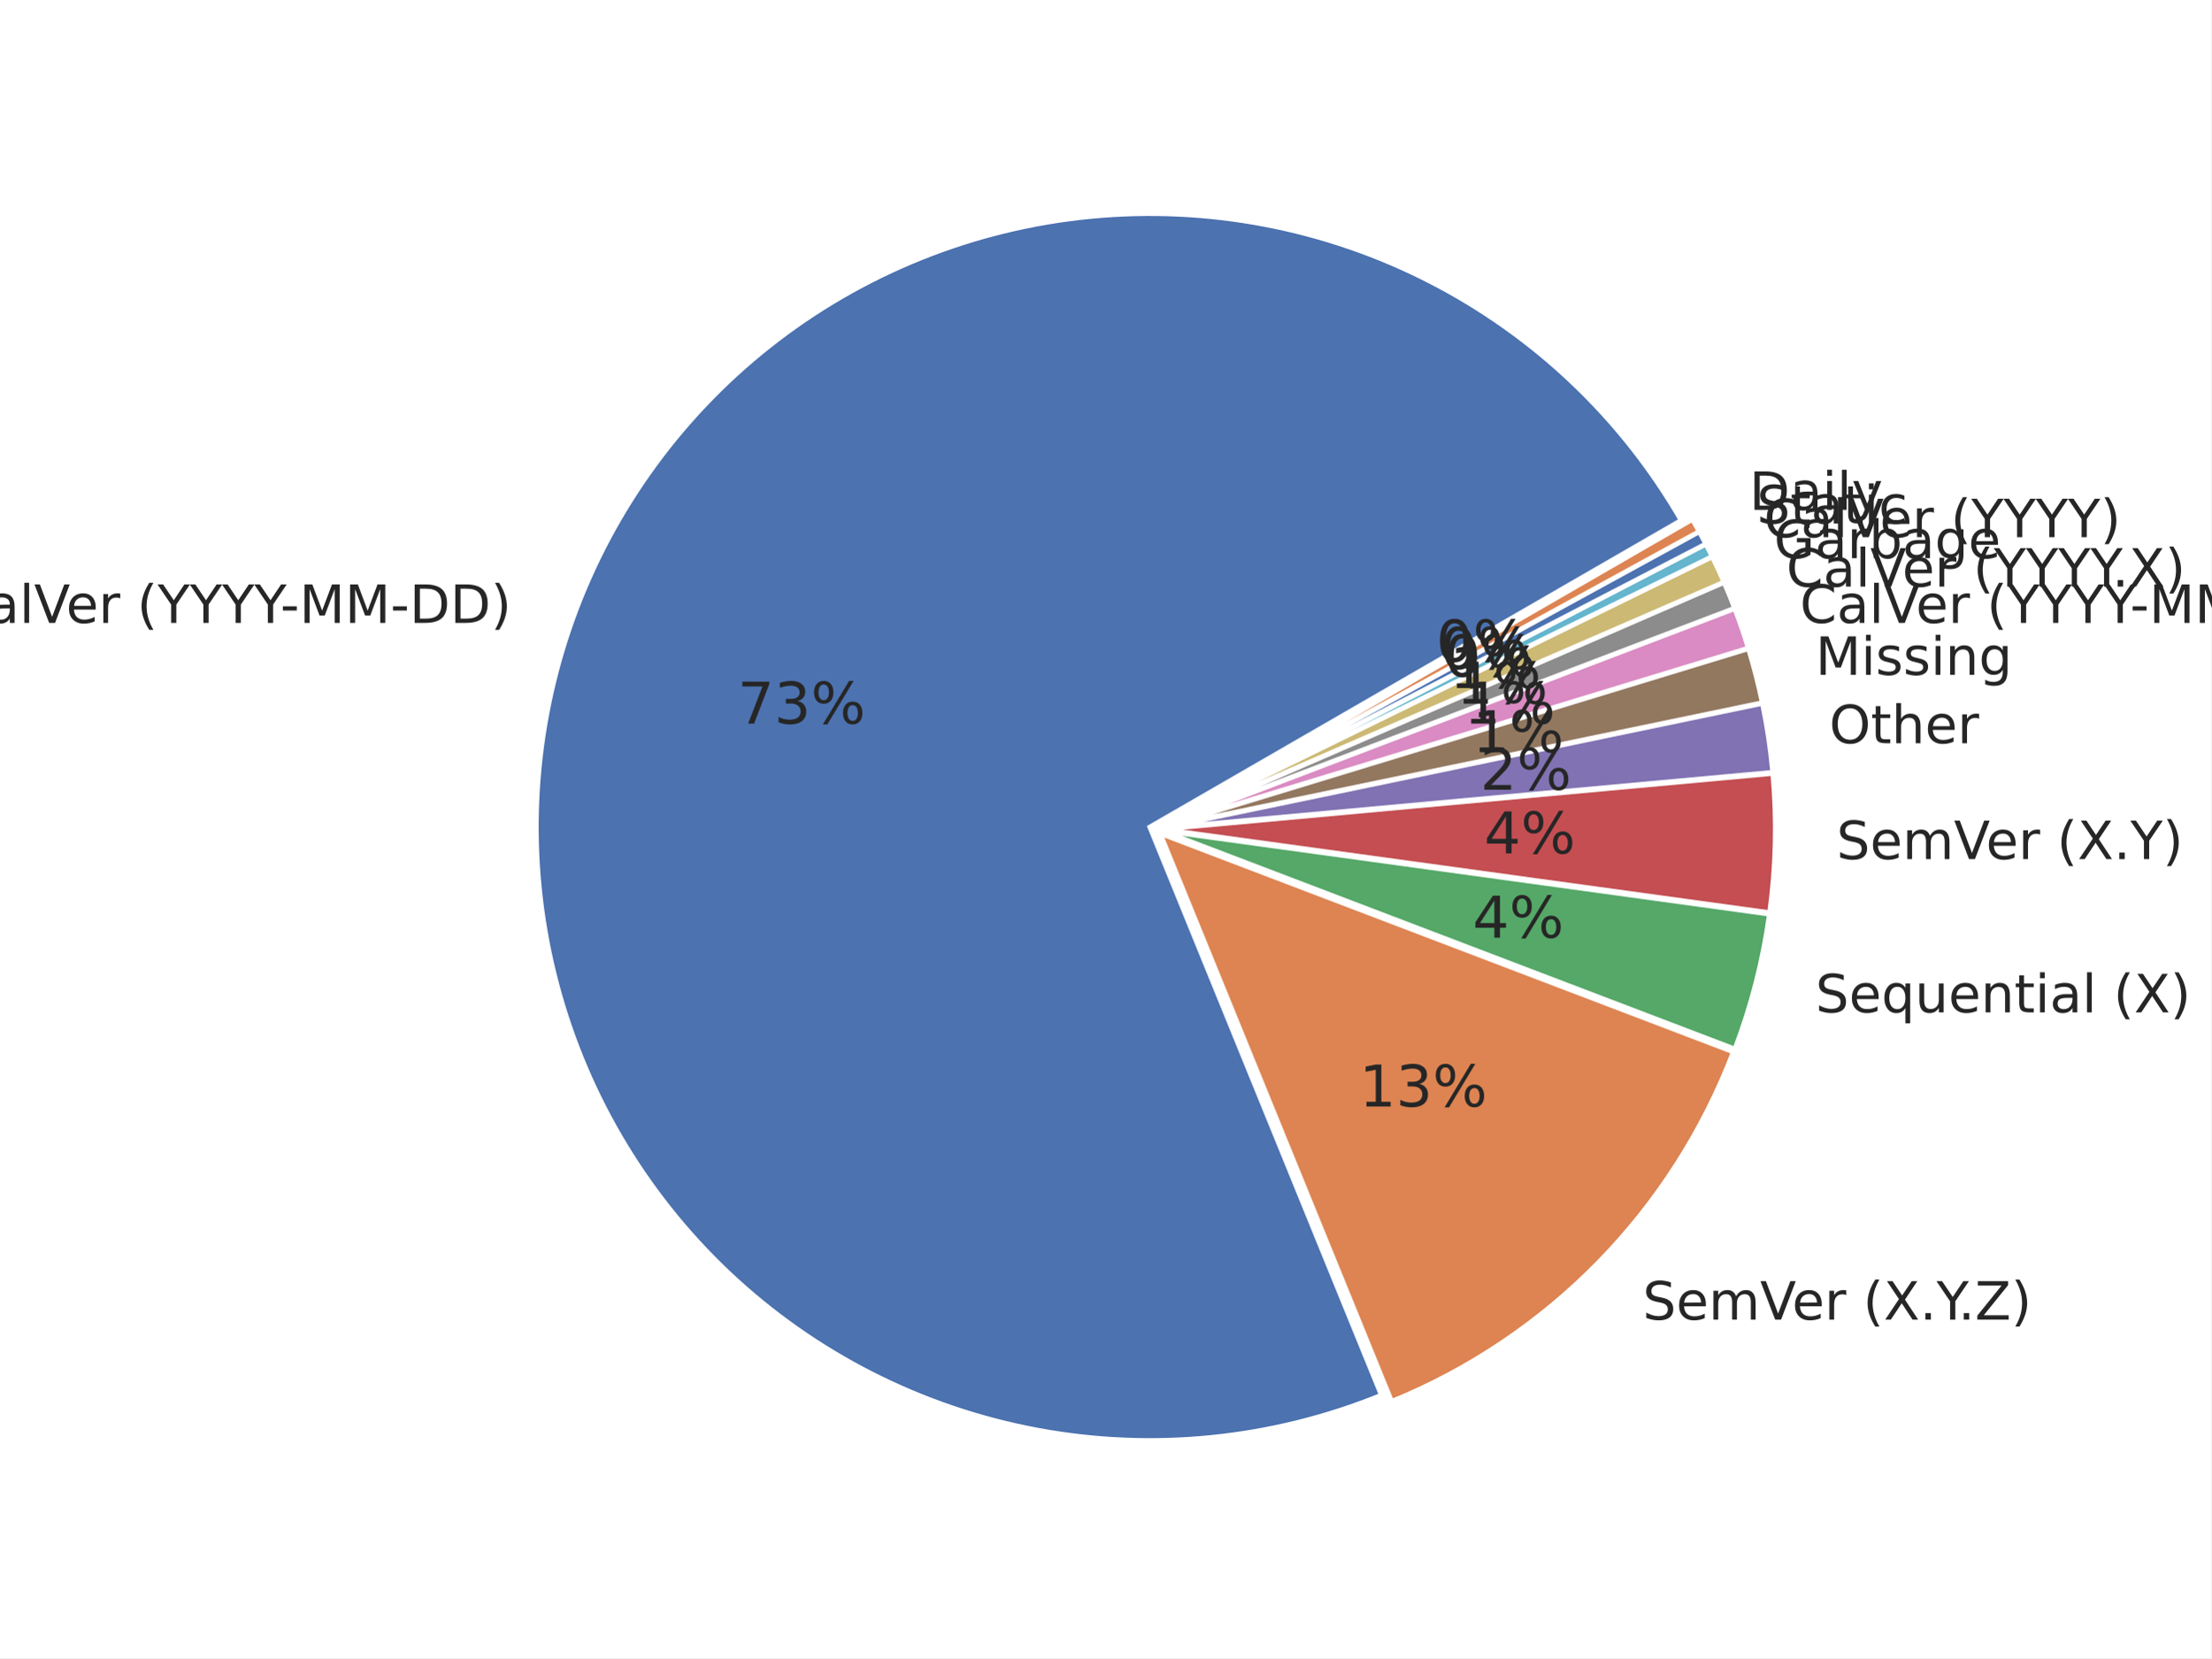
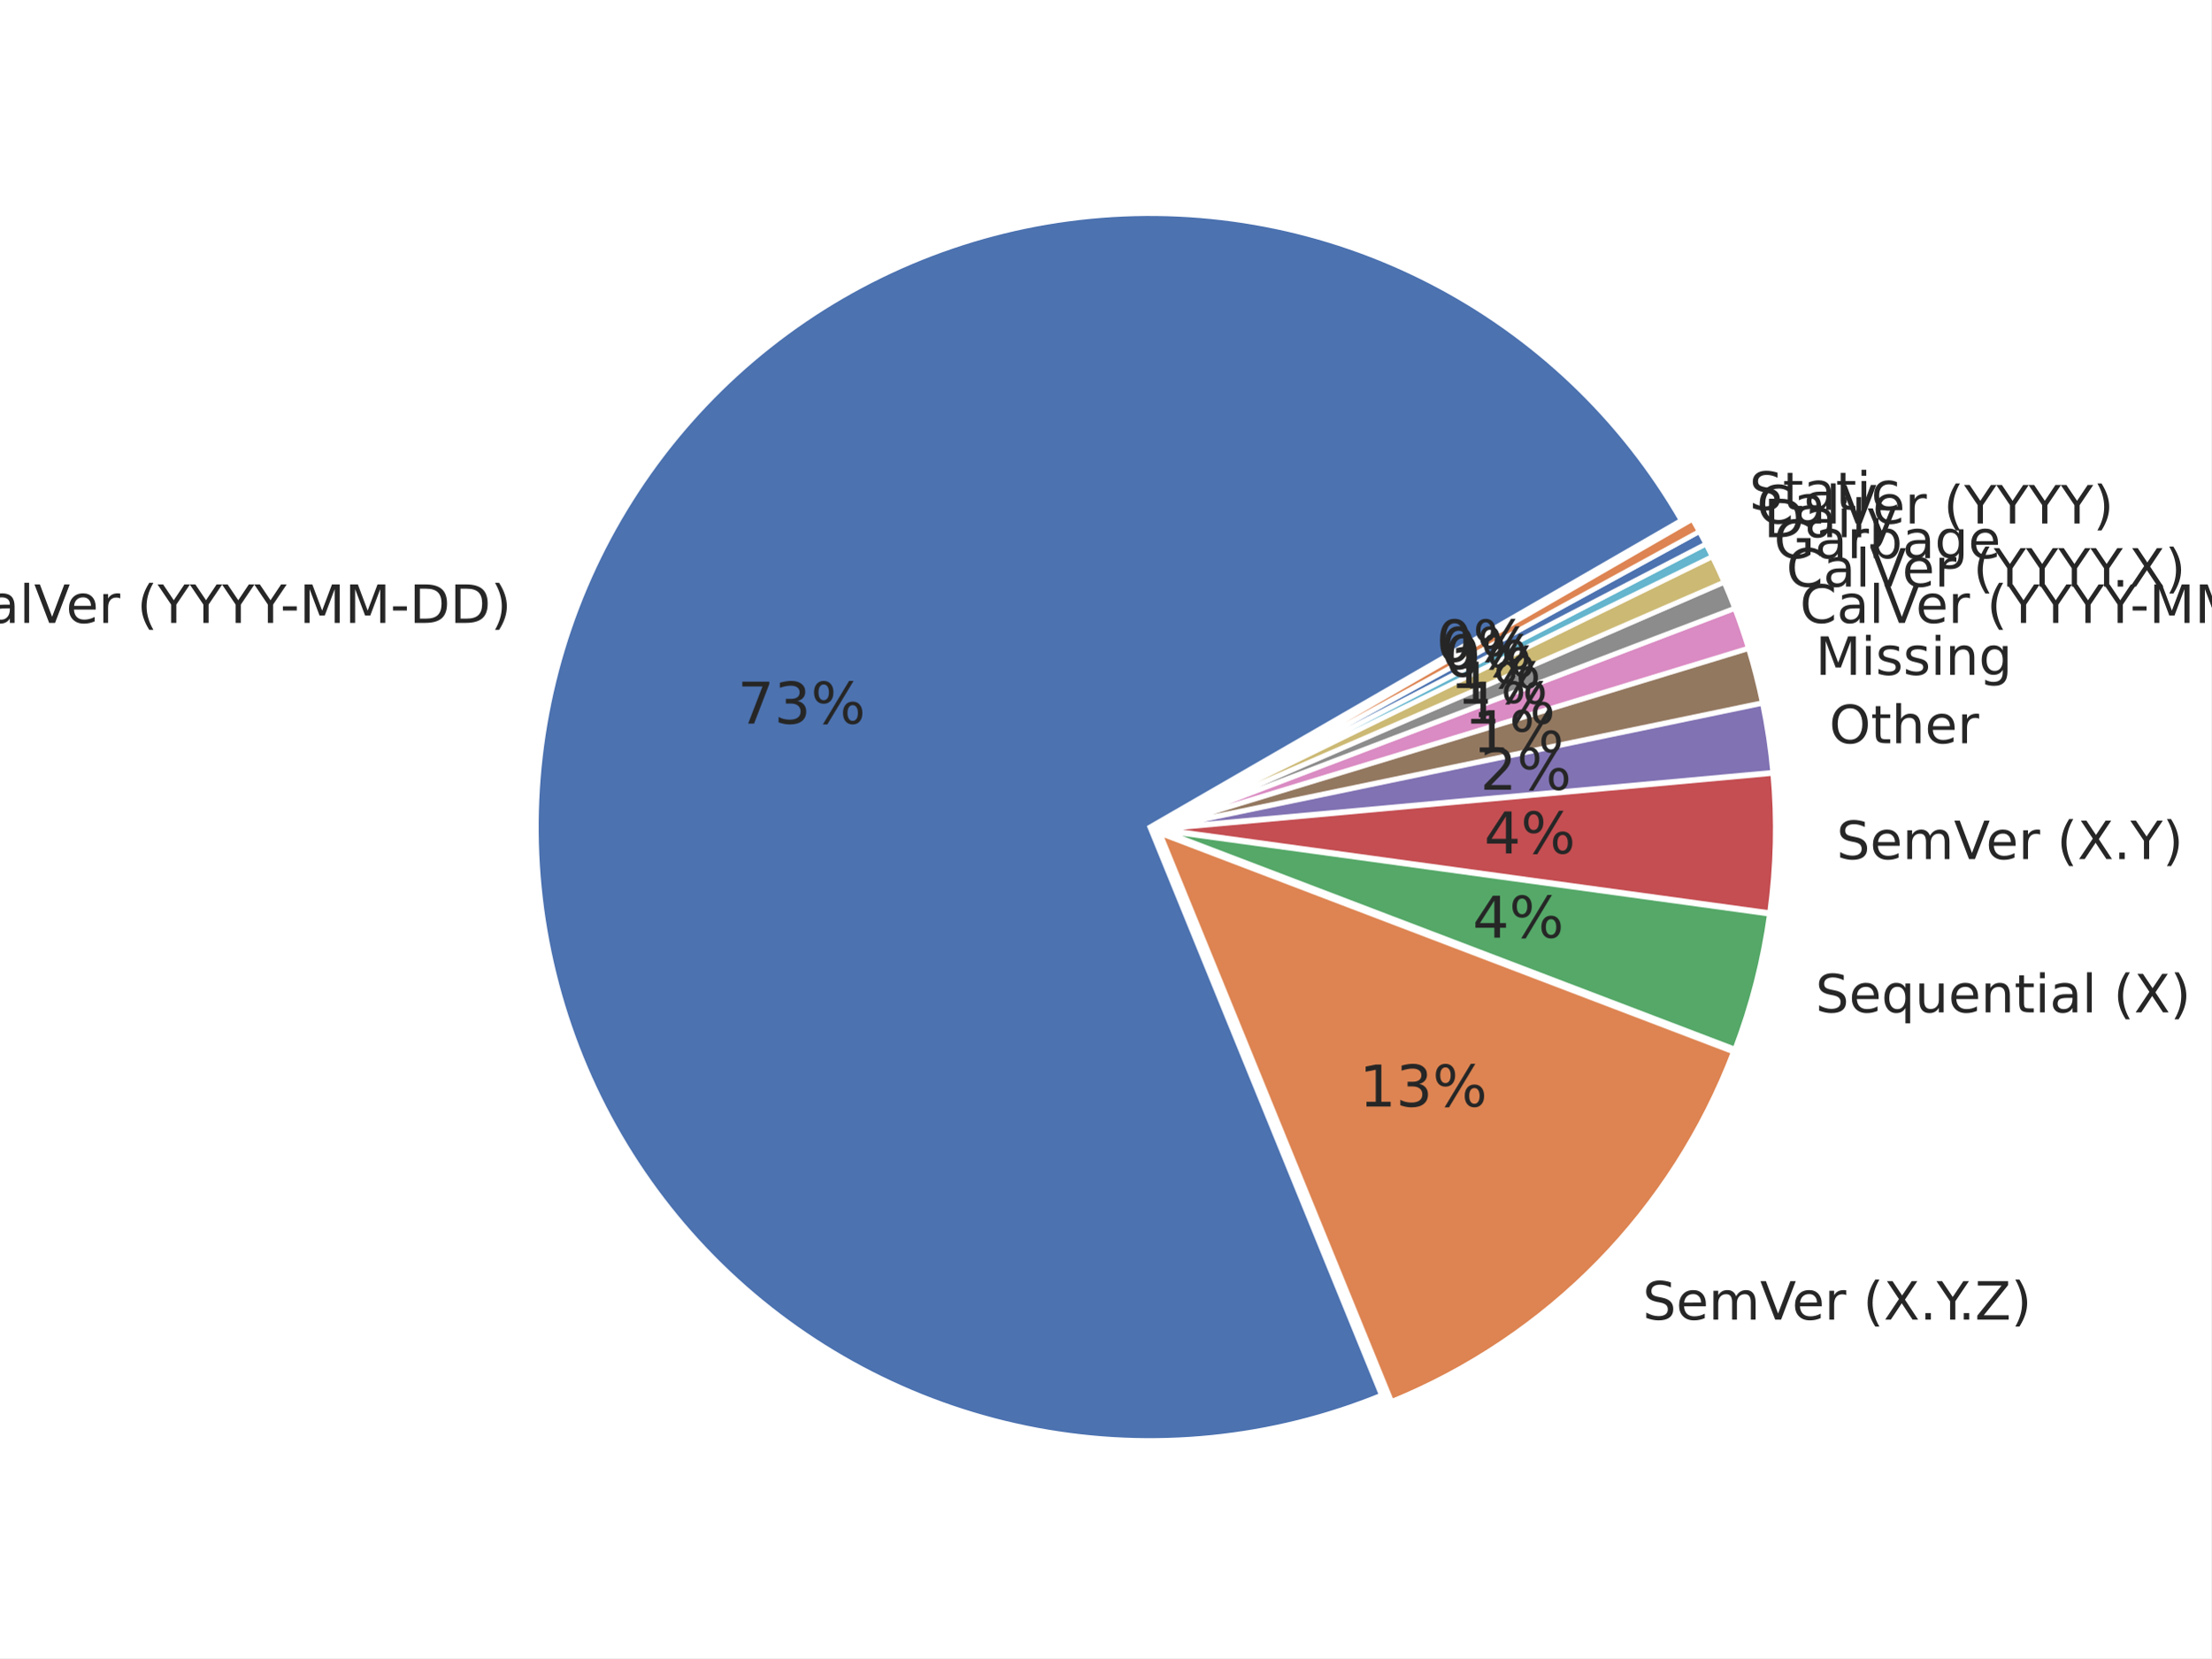
<svg xmlns="http://www.w3.org/2000/svg" xmlns:xlink="http://www.w3.org/1999/xlink" width="460.8pt" height="345.6pt" viewBox="0 0 460.8 345.6" version="1.1">
  <defs>
    <style type="text/css">*{stroke-linejoin: round; stroke-linecap: butt}</style>
  </defs>
  <g id="figure_1">
    <g id="patch_1">
      <path d="M 0 345.6  L 460.8 345.6  L 460.8 0  L 0 0  z " style="fill: #ffffff" />
    </g>
    <g id="axes_1">
      <g id="matplotlib.axis_1" />
      <g id="matplotlib.axis_2" />
      <g id="patch_2">
        <path d="M 350.371 108.45  C 338.098 87.193 319.961 69.913 298.136 58.683  C 276.311 47.453 251.708 42.741 227.278 45.112  C 202.848 47.483 179.609 56.838 160.351 72.056  C 141.093 87.273 126.618 107.718 118.662 130.938  C 110.706 154.158 109.602 179.184 115.481 203.014  C 121.36 226.845 133.978 248.486 151.82 265.341  C 169.663 282.196 191.987 293.562 216.113 298.076  C 240.239 302.59 265.162 300.064 287.892 290.8  L 239.63 172.386  z " style="fill: #4c72b0; stroke: #ffffff; stroke-linejoin: miter" />
      </g>
      <g id="patch_3">
        <path d="M 290.016 292.109  C 306.247 285.494 320.945 275.612 333.197 263.078  C 345.449 250.544 354.993 235.624 361.237 219.247  L 241.754 173.694  z " style="fill: #dd8452; stroke: #ffffff; stroke-linejoin: miter" />
      </g>
      <g id="patch_4">
        <path d="M 361.562 218.67  C 363.29 214.136 364.76 209.506 365.962 204.805  C 367.165 200.103 368.099 195.337 368.76 190.529  L 242.079 173.117  z " style="fill: #55a868; stroke: #ffffff; stroke-linejoin: miter" />
      </g>
      <g id="patch_5">
        <path d="M 368.799 190.241  C 369.46 185.433 369.847 180.592 369.957 175.74  C 370.068 170.888 369.902 166.034 369.461 161.201  L 242.118 172.829  z " style="fill: #c44e52; stroke: #ffffff; stroke-linejoin: miter" />
      </g>
      <g id="patch_6">
        <path d="M 369.447 160.983  C 369.226 158.568 368.937 156.158 368.579 153.759  C 368.222 151.359 367.796 148.97 367.302 146.595  L 242.105 172.611  z " style="fill: #8172b3; stroke: #ffffff; stroke-linejoin: miter" />
      </g>
      <g id="patch_7">
        <path d="M 367.276 146.467  C 366.881 144.567 366.443 142.676 365.962 140.795  C 365.481 138.915 364.958 137.046 364.392 135.19  L 242.079 172.483  z " style="fill: #937860; stroke: #ffffff; stroke-linejoin: miter" />
      </g>
      <g id="patch_8">
        <path d="M 364.363 135.092  C 363.938 133.7 363.49 132.315 363.018 130.938  C 362.546 129.561 362.051 128.192 361.532 126.832  L 242.05 172.386  z " style="fill: #da8bc3; stroke: #ffffff; stroke-linejoin: miter" />
      </g>
      <g id="patch_9">
        <path d="M 361.507 126.764  C 361.161 125.857 360.805 124.955 360.439 124.056  C 360.073 123.157 359.696 122.263 359.31 121.373  L 242.024 172.317  z " style="fill: #8c8c8c; stroke: #ffffff; stroke-linejoin: miter" />
      </g>
      <g id="patch_10">
        <path d="M 359.287 121.32  C 358.9 120.43 358.503 119.544 358.097 118.663  C 357.69 117.782 357.273 116.906 356.846 116.034  L 242.001 172.264  z " style="fill: #ccb974; stroke: #ffffff; stroke-linejoin: miter" />
      </g>
      <g id="patch_11">
        <path d="M 356.827 115.995  C 356.614 115.559 356.398 115.125 356.18 114.691  C 355.962 114.258 355.741 113.826 355.518 113.395  L 241.982 172.225  z " style="fill: #64b5cd; stroke: #ffffff; stroke-linejoin: miter" />
      </g>
      <g id="patch_12">
        <path d="M 355.504 113.369  C 355.281 112.938 355.055 112.509 354.827 112.081  C 354.599 111.653 354.369 111.226 354.136 110.8  L 241.969 172.199  z " style="fill: #4c72b0; stroke: #ffffff; stroke-linejoin: miter" />
      </g>
      <g id="patch_13">
        <path d="M 354.122 110.774  C 353.889 110.349 353.653 109.925 353.415 109.502  C 353.178 109.079 352.938 108.657 352.695 108.237  L 241.955 172.173  z " style="fill: #dd8452; stroke: #ffffff; stroke-linejoin: miter" />
      </g>
      <g id="text_1">
        <g style="fill: #262626" transform="translate(-10.3821 129.8286) scale(0.11 -0.11)">
          <defs>
            <path id="DejaVuSans-43" d="M 4122 4306  L 4122 3641  Q 3803 3938 3442 4084  Q 3081 4231 2675 4231  Q 1875 4231 1450 3742  Q 1025 3253 1025 2328  Q 1025 1406 1450 917  Q 1875 428 2675 428  Q 3081 428 3442 575  Q 3803 722 4122 1019  L 4122 359  Q 3791 134 3420 21  Q 3050 -91 2638 -91  Q 1578 -91 968 557  Q 359 1206 359 2328  Q 359 3453 968 4101  Q 1578 4750 2638 4750  Q 3056 4750 3426 4639  Q 3797 4528 4122 4306  z " transform="scale(0.015625)" />
            <path id="DejaVuSans-61" d="M 2194 1759  Q 1497 1759 1228 1600  Q 959 1441 959 1056  Q 959 750 1161 570  Q 1363 391 1709 391  Q 2188 391 2477 730  Q 2766 1069 2766 1631  L 2766 1759  L 2194 1759  z M 3341 1997  L 3341 0  L 2766 0  L 2766 531  Q 2569 213 2275 61  Q 1981 -91 1556 -91  Q 1019 -91 701 211  Q 384 513 384 1019  Q 384 1609 779 1909  Q 1175 2209 1959 2209  L 2766 2209  L 2766 2266  Q 2766 2663 2505 2880  Q 2244 3097 1772 3097  Q 1472 3097 1187 3025  Q 903 2953 641 2809  L 641 3341  Q 956 3463 1253 3523  Q 1550 3584 1831 3584  Q 2591 3584 2966 3190  Q 3341 2797 3341 1997  z " transform="scale(0.015625)" />
            <path id="DejaVuSans-6c" d="M 603 4863  L 1178 4863  L 1178 0  L 603 0  L 603 4863  z " transform="scale(0.015625)" />
            <path id="DejaVuSans-56" d="M 1831 0  L 50 4666  L 709 4666  L 2188 738  L 3669 4666  L 4325 4666  L 2547 0  L 1831 0  z " transform="scale(0.015625)" />
            <path id="DejaVuSans-65" d="M 3597 1894  L 3597 1613  L 953 1613  Q 991 1019 1311 708  Q 1631 397 2203 397  Q 2534 397 2845 478  Q 3156 559 3463 722  L 3463 178  Q 3153 47 2828 -22  Q 2503 -91 2169 -91  Q 1331 -91 842 396  Q 353 884 353 1716  Q 353 2575 817 3079  Q 1281 3584 2069 3584  Q 2775 3584 3186 3129  Q 3597 2675 3597 1894  z M 3022 2063  Q 3016 2534 2758 2815  Q 2500 3097 2075 3097  Q 1594 3097 1305 2825  Q 1016 2553 972 2059  L 3022 2063  z " transform="scale(0.015625)" />
            <path id="DejaVuSans-72" d="M 2631 2963  Q 2534 3019 2420 3045  Q 2306 3072 2169 3072  Q 1681 3072 1420 2755  Q 1159 2438 1159 1844  L 1159 0  L 581 0  L 581 3500  L 1159 3500  L 1159 2956  Q 1341 3275 1631 3429  Q 1922 3584 2338 3584  Q 2397 3584 2469 3576  Q 2541 3569 2628 3553  L 2631 2963  z " transform="scale(0.015625)" />
            <path id="DejaVuSans-20" transform="scale(0.015625)" />
            <path id="DejaVuSans-28" d="M 1984 4856  Q 1566 4138 1362 3434  Q 1159 2731 1159 2009  Q 1159 1288 1364 580  Q 1569 -128 1984 -844  L 1484 -844  Q 1016 -109 783 600  Q 550 1309 550 2009  Q 550 2706 781 3412  Q 1013 4119 1484 4856  L 1984 4856  z " transform="scale(0.015625)" />
            <path id="DejaVuSans-59" d="M -13 4666  L 666 4666  L 1959 2747  L 3244 4666  L 3922 4666  L 2272 2222  L 2272 0  L 1638 0  L 1638 2222  L -13 4666  z " transform="scale(0.015625)" />
            <path id="DejaVuSans-2d" d="M 313 2009  L 1997 2009  L 1997 1497  L 313 1497  L 313 2009  z " transform="scale(0.015625)" />
            <path id="DejaVuSans-4d" d="M 628 4666  L 1569 4666  L 2759 1491  L 3956 4666  L 4897 4666  L 4897 0  L 4281 0  L 4281 4097  L 3078 897  L 2444 897  L 1241 4097  L 1241 0  L 628 0  L 628 4666  z " transform="scale(0.015625)" />
            <path id="DejaVuSans-44" d="M 1259 4147  L 1259 519  L 2022 519  Q 2988 519 3436 956  Q 3884 1394 3884 2338  Q 3884 3275 3436 3711  Q 2988 4147 2022 4147  L 1259 4147  z M 628 4666  L 1925 4666  Q 3281 4666 3915 4102  Q 4550 3538 4550 2338  Q 4550 1131 3912 565  Q 3275 0 1925 0  L 628 0  L 628 4666  z " transform="scale(0.015625)" />
            <path id="DejaVuSans-29" d="M 513 4856  L 1013 4856  Q 1481 4119 1714 3412  Q 1947 2706 1947 2009  Q 1947 1309 1714 600  Q 1481 -109 1013 -844  L 513 -844  Q 928 -128 1133 580  Q 1338 1288 1338 2009  Q 1338 2731 1133 3434  Q 928 4138 513 4856  z " transform="scale(0.015625)" />
          </defs>
          <use xlink:href="#DejaVuSans-43" />
          <use xlink:href="#DejaVuSans-61" transform="translate(69.82422 0)" />
          <use xlink:href="#DejaVuSans-6c" transform="translate(131.1035 0)" />
          <use xlink:href="#DejaVuSans-56" transform="translate(158.8867 0)" />
          <use xlink:href="#DejaVuSans-65" transform="translate(219.5449 0)" />
          <use xlink:href="#DejaVuSans-72" transform="translate(281.0684 0)" />
          <use xlink:href="#DejaVuSans-20" transform="translate(322.1816 0)" />
          <use xlink:href="#DejaVuSans-28" transform="translate(353.9688 0)" />
          <use xlink:href="#DejaVuSans-59" transform="translate(392.9824 0)" />
          <use xlink:href="#DejaVuSans-59" transform="translate(454.0664 0)" />
          <use xlink:href="#DejaVuSans-59" transform="translate(515.1504 0)" />
          <use xlink:href="#DejaVuSans-59" transform="translate(576.2344 0)" />
          <use xlink:href="#DejaVuSans-2d" transform="translate(625.4434 0)" />
          <use xlink:href="#DejaVuSans-4d" transform="translate(661.5273 0)" />
          <use xlink:href="#DejaVuSans-4d" transform="translate(747.8066 0)" />
          <use xlink:href="#DejaVuSans-2d" transform="translate(834.0859 0)" />
          <use xlink:href="#DejaVuSans-44" transform="translate(870.1699 0)" />
          <use xlink:href="#DejaVuSans-44" transform="translate(947.1719 0)" />
          <use xlink:href="#DejaVuSans-29" transform="translate(1024.174 0)" />
        </g>
      </g>
      <g id="text_2">
        <g style="fill: #262626" transform="translate(153.7133 150.8283) scale(0.12 -0.12)">
          <defs>
            <path id="DejaVuSans-37" d="M 525 4666  L 3525 4666  L 3525 4397  L 1831 0  L 1172 0  L 2766 4134  L 525 4134  L 525 4666  z " transform="scale(0.015625)" />
            <path id="DejaVuSans-33" d="M 2597 2516  Q 3050 2419 3304 2112  Q 3559 1806 3559 1356  Q 3559 666 3084 287  Q 2609 -91 1734 -91  Q 1441 -91 1130 -33  Q 819 25 488 141  L 488 750  Q 750 597 1062 519  Q 1375 441 1716 441  Q 2309 441 2620 675  Q 2931 909 2931 1356  Q 2931 1769 2642 2001  Q 2353 2234 1838 2234  L 1294 2234  L 1294 2753  L 1863 2753  Q 2328 2753 2575 2939  Q 2822 3125 2822 3475  Q 2822 3834 2567 4026  Q 2313 4219 1838 4219  Q 1578 4219 1281 4162  Q 984 4106 628 3988  L 628 4550  Q 988 4650 1302 4700  Q 1616 4750 1894 4750  Q 2613 4750 3031 4423  Q 3450 4097 3450 3541  Q 3450 3153 3228 2886  Q 3006 2619 2597 2516  z " transform="scale(0.015625)" />
            <path id="DejaVuSans-25" d="M 4653 2053  Q 4381 2053 4226 1822  Q 4072 1591 4072 1178  Q 4072 772 4226 539  Q 4381 306 4653 306  Q 4919 306 5073 539  Q 5228 772 5228 1178  Q 5228 1588 5073 1820  Q 4919 2053 4653 2053  z M 4653 2450  Q 5147 2450 5437 2106  Q 5728 1763 5728 1178  Q 5728 594 5436 251  Q 5144 -91 4653 -91  Q 4153 -91 3862 251  Q 3572 594 3572 1178  Q 3572 1766 3864 2108  Q 4156 2450 4653 2450  z M 1428 4353  Q 1159 4353 1004 4120  Q 850 3888 850 3481  Q 850 3069 1003 2837  Q 1156 2606 1428 2606  Q 1700 2606 1854 2837  Q 2009 3069 2009 3481  Q 2009 3884 1853 4118  Q 1697 4353 1428 4353  z M 4250 4750  L 4750 4750  L 1831 -91  L 1331 -91  L 4250 4750  z M 1428 4750  Q 1922 4750 2215 4408  Q 2509 4066 2509 3481  Q 2509 2891 2217 2550  Q 1925 2209 1428 2209  Q 931 2209 642 2551  Q 353 2894 353 3481  Q 353 4063 643 4406  Q 934 4750 1428 4750  z " transform="scale(0.015625)" />
          </defs>
          <use xlink:href="#DejaVuSans-37" />
          <use xlink:href="#DejaVuSans-33" transform="translate(63.62305 0)" />
          <use xlink:href="#DejaVuSans-25" transform="translate(127.2461 0)" />
        </g>
      </g>
      <g id="text_3">
        <g style="fill: #262626" transform="translate(342.3412 275.0517) scale(0.11 -0.11)">
          <defs>
            <path id="DejaVuSans-53" d="M 3425 4513  L 3425 3897  Q 3066 4069 2747 4153  Q 2428 4238 2131 4238  Q 1616 4238 1336 4038  Q 1056 3838 1056 3469  Q 1056 3159 1242 3001  Q 1428 2844 1947 2747  L 2328 2669  Q 3034 2534 3370 2195  Q 3706 1856 3706 1288  Q 3706 609 3251 259  Q 2797 -91 1919 -91  Q 1588 -91 1214 -16  Q 841 59 441 206  L 441 856  Q 825 641 1194 531  Q 1563 422 1919 422  Q 2459 422 2753 634  Q 3047 847 3047 1241  Q 3047 1584 2836 1778  Q 2625 1972 2144 2069  L 1759 2144  Q 1053 2284 737 2584  Q 422 2884 422 3419  Q 422 4038 858 4394  Q 1294 4750 2059 4750  Q 2388 4750 2728 4690  Q 3069 4631 3425 4513  z " transform="scale(0.015625)" />
            <path id="DejaVuSans-6d" d="M 3328 2828  Q 3544 3216 3844 3400  Q 4144 3584 4550 3584  Q 5097 3584 5394 3201  Q 5691 2819 5691 2113  L 5691 0  L 5113 0  L 5113 2094  Q 5113 2597 4934 2840  Q 4756 3084 4391 3084  Q 3944 3084 3684 2787  Q 3425 2491 3425 1978  L 3425 0  L 2847 0  L 2847 2094  Q 2847 2600 2669 2842  Q 2491 3084 2119 3084  Q 1678 3084 1418 2786  Q 1159 2488 1159 1978  L 1159 0  L 581 0  L 581 3500  L 1159 3500  L 1159 2956  Q 1356 3278 1631 3431  Q 1906 3584 2284 3584  Q 2666 3584 2933 3390  Q 3200 3197 3328 2828  z " transform="scale(0.015625)" />
            <path id="DejaVuSans-58" d="M 403 4666  L 1081 4666  L 2241 2931  L 3406 4666  L 4084 4666  L 2584 2425  L 4184 0  L 3506 0  L 2194 1984  L 872 0  L 191 0  L 1856 2491  L 403 4666  z " transform="scale(0.015625)" />
            <path id="DejaVuSans-2e" d="M 684 794  L 1344 794  L 1344 0  L 684 0  L 684 794  z " transform="scale(0.015625)" />
            <path id="DejaVuSans-5a" d="M 359 4666  L 4025 4666  L 4025 4184  L 1075 531  L 4097 531  L 4097 0  L 288 0  L 288 481  L 3238 4134  L 359 4134  L 359 4666  z " transform="scale(0.015625)" />
          </defs>
          <use xlink:href="#DejaVuSans-53" />
          <use xlink:href="#DejaVuSans-65" transform="translate(63.47656 0)" />
          <use xlink:href="#DejaVuSans-6d" transform="translate(125 0)" />
          <use xlink:href="#DejaVuSans-56" transform="translate(222.4121 0)" />
          <use xlink:href="#DejaVuSans-65" transform="translate(283.0703 0)" />
          <use xlink:href="#DejaVuSans-72" transform="translate(344.5938 0)" />
          <use xlink:href="#DejaVuSans-20" transform="translate(385.707 0)" />
          <use xlink:href="#DejaVuSans-28" transform="translate(417.4941 0)" />
          <use xlink:href="#DejaVuSans-58" transform="translate(456.5078 0)" />
          <use xlink:href="#DejaVuSans-2e" transform="translate(525.0137 0)" />
          <use xlink:href="#DejaVuSans-59" transform="translate(556.8008 0)" />
          <use xlink:href="#DejaVuSans-2e" transform="translate(597.6348 0)" />
          <use xlink:href="#DejaVuSans-5a" transform="translate(629.4219 0)" />
          <use xlink:href="#DejaVuSans-29" transform="translate(697.9277 0)" />
        </g>
      </g>
      <g id="text_4">
        <g style="fill: #262626" transform="translate(283.284 230.6355) scale(0.12 -0.12)">
          <defs>
            <path id="DejaVuSans-31" d="M 794 531  L 1825 531  L 1825 4091  L 703 3866  L 703 4441  L 1819 4666  L 2450 4666  L 2450 531  L 3481 531  L 3481 0  L 794 0  L 794 531  z " transform="scale(0.015625)" />
          </defs>
          <use xlink:href="#DejaVuSans-31" />
          <use xlink:href="#DejaVuSans-33" transform="translate(63.62305 0)" />
          <use xlink:href="#DejaVuSans-25" transform="translate(127.2461 0)" />
        </g>
      </g>
      <g id="text_5">
        <g style="fill: #262626" transform="translate(378.3508 211.0086) scale(0.11 -0.11)">
          <defs>
            <path id="DejaVuSans-71" d="M 947 1747  Q 947 1113 1208 752  Q 1469 391 1925 391  Q 2381 391 2643 752  Q 2906 1113 2906 1747  Q 2906 2381 2643 2742  Q 2381 3103 1925 3103  Q 1469 3103 1208 2742  Q 947 2381 947 1747  z M 2906 525  Q 2725 213 2448 61  Q 2172 -91 1784 -91  Q 1150 -91 751 415  Q 353 922 353 1747  Q 353 2572 751 3078  Q 1150 3584 1784 3584  Q 2172 3584 2448 3432  Q 2725 3281 2906 2969  L 2906 3500  L 3481 3500  L 3481 -1331  L 2906 -1331  L 2906 525  z " transform="scale(0.015625)" />
            <path id="DejaVuSans-75" d="M 544 1381  L 544 3500  L 1119 3500  L 1119 1403  Q 1119 906 1312 657  Q 1506 409 1894 409  Q 2359 409 2629 706  Q 2900 1003 2900 1516  L 2900 3500  L 3475 3500  L 3475 0  L 2900 0  L 2900 538  Q 2691 219 2414 64  Q 2138 -91 1772 -91  Q 1169 -91 856 284  Q 544 659 544 1381  z M 1991 3584  L 1991 3584  z " transform="scale(0.015625)" />
            <path id="DejaVuSans-6e" d="M 3513 2113  L 3513 0  L 2938 0  L 2938 2094  Q 2938 2591 2744 2837  Q 2550 3084 2163 3084  Q 1697 3084 1428 2787  Q 1159 2491 1159 1978  L 1159 0  L 581 0  L 581 3500  L 1159 3500  L 1159 2956  Q 1366 3272 1645 3428  Q 1925 3584 2291 3584  Q 2894 3584 3203 3211  Q 3513 2838 3513 2113  z " transform="scale(0.015625)" />
            <path id="DejaVuSans-74" d="M 1172 4494  L 1172 3500  L 2356 3500  L 2356 3053  L 1172 3053  L 1172 1153  Q 1172 725 1289 603  Q 1406 481 1766 481  L 2356 481  L 2356 0  L 1766 0  Q 1100 0 847 248  Q 594 497 594 1153  L 594 3053  L 172 3053  L 172 3500  L 594 3500  L 594 4494  L 1172 4494  z " transform="scale(0.015625)" />
            <path id="DejaVuSans-69" d="M 603 3500  L 1178 3500  L 1178 0  L 603 0  L 603 3500  z M 603 4863  L 1178 4863  L 1178 4134  L 603 4134  L 603 4863  z " transform="scale(0.015625)" />
          </defs>
          <use xlink:href="#DejaVuSans-53" />
          <use xlink:href="#DejaVuSans-65" transform="translate(63.47656 0)" />
          <use xlink:href="#DejaVuSans-71" transform="translate(125 0)" />
          <use xlink:href="#DejaVuSans-75" transform="translate(188.4766 0)" />
          <use xlink:href="#DejaVuSans-65" transform="translate(251.8555 0)" />
          <use xlink:href="#DejaVuSans-6e" transform="translate(313.3789 0)" />
          <use xlink:href="#DejaVuSans-74" transform="translate(376.7578 0)" />
          <use xlink:href="#DejaVuSans-69" transform="translate(415.9668 0)" />
          <use xlink:href="#DejaVuSans-61" transform="translate(443.75 0)" />
          <use xlink:href="#DejaVuSans-6c" transform="translate(505.0293 0)" />
          <use xlink:href="#DejaVuSans-20" transform="translate(532.8125 0)" />
          <use xlink:href="#DejaVuSans-28" transform="translate(564.5996 0)" />
          <use xlink:href="#DejaVuSans-58" transform="translate(603.6133 0)" />
          <use xlink:href="#DejaVuSans-29" transform="translate(672.1191 0)" />
        </g>
      </g>
      <g id="text_6">
        <g style="fill: #262626" transform="translate(306.8905 195.4407) scale(0.12 -0.12)">
          <defs>
            <path id="DejaVuSans-34" d="M 2419 4116  L 825 1625  L 2419 1625  L 2419 4116  z M 2253 4666  L 3047 4666  L 3047 1625  L 3713 1625  L 3713 1100  L 3047 1100  L 3047 0  L 2419 0  L 2419 1100  L 313 1100  L 313 1709  L 2253 4666  z " transform="scale(0.015625)" />
          </defs>
          <use xlink:href="#DejaVuSans-34" />
          <use xlink:href="#DejaVuSans-25" transform="translate(63.62305 0)" />
        </g>
      </g>
      <g id="text_7">
        <g style="fill: #262626" transform="translate(382.7411 179.0662) scale(0.11 -0.11)">
          <use xlink:href="#DejaVuSans-53" />
          <use xlink:href="#DejaVuSans-65" transform="translate(63.47656 0)" />
          <use xlink:href="#DejaVuSans-6d" transform="translate(125 0)" />
          <use xlink:href="#DejaVuSans-56" transform="translate(222.4121 0)" />
          <use xlink:href="#DejaVuSans-65" transform="translate(283.0703 0)" />
          <use xlink:href="#DejaVuSans-72" transform="translate(344.5938 0)" />
          <use xlink:href="#DejaVuSans-20" transform="translate(385.707 0)" />
          <use xlink:href="#DejaVuSans-28" transform="translate(417.4941 0)" />
          <use xlink:href="#DejaVuSans-58" transform="translate(456.5078 0)" />
          <use xlink:href="#DejaVuSans-2e" transform="translate(525.0137 0)" />
          <use xlink:href="#DejaVuSans-59" transform="translate(556.8008 0)" />
          <use xlink:href="#DejaVuSans-29" transform="translate(617.8848 0)" />
        </g>
      </g>
      <g id="text_8">
        <g style="fill: #262626" transform="translate(309.3033 177.8868) scale(0.12 -0.12)">
          <use xlink:href="#DejaVuSans-34" />
          <use xlink:href="#DejaVuSans-25" transform="translate(63.62305 0)" />
        </g>
      </g>
      <g id="text_9">
        <g style="fill: #262626" transform="translate(381.2268 154.9088) scale(0.11 -0.11)">
          <defs>
            <path id="DejaVuSans-4f" d="M 2522 4238  Q 1834 4238 1429 3725  Q 1025 3213 1025 2328  Q 1025 1447 1429 934  Q 1834 422 2522 422  Q 3209 422 3611 934  Q 4013 1447 4013 2328  Q 4013 3213 3611 3725  Q 3209 4238 2522 4238  z M 2522 4750  Q 3503 4750 4090 4092  Q 4678 3434 4678 2328  Q 4678 1225 4090 567  Q 3503 -91 2522 -91  Q 1538 -91 948 565  Q 359 1222 359 2328  Q 359 3434 948 4092  Q 1538 4750 2522 4750  z " transform="scale(0.015625)" />
            <path id="DejaVuSans-68" d="M 3513 2113  L 3513 0  L 2938 0  L 2938 2094  Q 2938 2591 2744 2837  Q 2550 3084 2163 3084  Q 1697 3084 1428 2787  Q 1159 2491 1159 1978  L 1159 0  L 581 0  L 581 4863  L 1159 4863  L 1159 2956  Q 1366 3272 1645 3428  Q 1925 3584 2291 3584  Q 2894 3584 3203 3211  Q 3513 2838 3513 2113  z " transform="scale(0.015625)" />
          </defs>
          <use xlink:href="#DejaVuSans-4f" />
          <use xlink:href="#DejaVuSans-74" transform="translate(78.71094 0)" />
          <use xlink:href="#DejaVuSans-68" transform="translate(117.9199 0)" />
          <use xlink:href="#DejaVuSans-65" transform="translate(181.2988 0)" />
          <use xlink:href="#DejaVuSans-72" transform="translate(242.8223 0)" />
        </g>
      </g>
      <g id="text_10">
        <g style="fill: #262626" transform="translate(308.4711 164.6111) scale(0.12 -0.12)">
          <defs>
            <path id="DejaVuSans-32" d="M 1228 531  L 3431 531  L 3431 0  L 469 0  L 469 531  Q 828 903 1448 1529  Q 2069 2156 2228 2338  Q 2531 2678 2651 2914  Q 2772 3150 2772 3378  Q 2772 3750 2511 3984  Q 2250 4219 1831 4219  Q 1534 4219 1204 4116  Q 875 4013 500 3803  L 500 4441  Q 881 4594 1212 4672  Q 1544 4750 1819 4750  Q 2544 4750 2975 4387  Q 3406 4025 3406 3419  Q 3406 3131 3298 2873  Q 3191 2616 2906 2266  Q 2828 2175 2409 1742  Q 1991 1309 1228 531  z " transform="scale(0.015625)" />
          </defs>
          <use xlink:href="#DejaVuSans-32" />
          <use xlink:href="#DejaVuSans-25" transform="translate(63.62305 0)" />
        </g>
      </g>
      <g id="text_11">
        <g style="fill: #262626" transform="translate(378.3507 140.6619) scale(0.11 -0.11)">
          <defs>
            <path id="DejaVuSans-73" d="M 2834 3397  L 2834 2853  Q 2591 2978 2328 3040  Q 2066 3103 1784 3103  Q 1356 3103 1142 2972  Q 928 2841 928 2578  Q 928 2378 1081 2264  Q 1234 2150 1697 2047  L 1894 2003  Q 2506 1872 2764 1633  Q 3022 1394 3022 966  Q 3022 478 2636 193  Q 2250 -91 1575 -91  Q 1294 -91 989 -36  Q 684 19 347 128  L 347 722  Q 666 556 975 473  Q 1284 391 1588 391  Q 1994 391 2212 530  Q 2431 669 2431 922  Q 2431 1156 2273 1281  Q 2116 1406 1581 1522  L 1381 1569  Q 847 1681 609 1914  Q 372 2147 372 2553  Q 372 3047 722 3315  Q 1072 3584 1716 3584  Q 2034 3584 2315 3537  Q 2597 3491 2834 3397  z " transform="scale(0.015625)" />
            <path id="DejaVuSans-67" d="M 2906 1791  Q 2906 2416 2648 2759  Q 2391 3103 1925 3103  Q 1463 3103 1205 2759  Q 947 2416 947 1791  Q 947 1169 1205 825  Q 1463 481 1925 481  Q 2391 481 2648 825  Q 2906 1169 2906 1791  z M 3481 434  Q 3481 -459 3084 -895  Q 2688 -1331 1869 -1331  Q 1566 -1331 1297 -1286  Q 1028 -1241 775 -1147  L 775 -588  Q 1028 -725 1275 -790  Q 1522 -856 1778 -856  Q 2344 -856 2625 -561  Q 2906 -266 2906 331  L 2906 616  Q 2728 306 2450 153  Q 2172 0 1784 0  Q 1141 0 747 490  Q 353 981 353 1791  Q 353 2603 747 3093  Q 1141 3584 1784 3584  Q 2172 3584 2450 3431  Q 2728 3278 2906 2969  L 2906 3500  L 3481 3500  L 3481 434  z " transform="scale(0.015625)" />
          </defs>
          <use xlink:href="#DejaVuSans-4d" />
          <use xlink:href="#DejaVuSans-69" transform="translate(86.2793 0)" />
          <use xlink:href="#DejaVuSans-73" transform="translate(114.0625 0)" />
          <use xlink:href="#DejaVuSans-73" transform="translate(166.1621 0)" />
          <use xlink:href="#DejaVuSans-69" transform="translate(218.2617 0)" />
          <use xlink:href="#DejaVuSans-6e" transform="translate(246.0449 0)" />
          <use xlink:href="#DejaVuSans-67" transform="translate(309.4238 0)" />
        </g>
      </g>
      <g id="text_12">
        <g style="fill: #262626" transform="translate(306.8905 156.7817) scale(0.12 -0.12)">
          <use xlink:href="#DejaVuSans-31" />
          <use xlink:href="#DejaVuSans-25" transform="translate(63.62305 0)" />
        </g>
      </g>
      <g id="text_13">
        <g style="fill: #262626" transform="translate(375.1149 129.8286) scale(0.11 -0.11)">
          <use xlink:href="#DejaVuSans-43" />
          <use xlink:href="#DejaVuSans-61" transform="translate(69.82422 0)" />
          <use xlink:href="#DejaVuSans-6c" transform="translate(131.1035 0)" />
          <use xlink:href="#DejaVuSans-56" transform="translate(158.8867 0)" />
          <use xlink:href="#DejaVuSans-65" transform="translate(219.5449 0)" />
          <use xlink:href="#DejaVuSans-72" transform="translate(281.0684 0)" />
          <use xlink:href="#DejaVuSans-20" transform="translate(322.1816 0)" />
          <use xlink:href="#DejaVuSans-28" transform="translate(353.9688 0)" />
          <use xlink:href="#DejaVuSans-59" transform="translate(392.9824 0)" />
          <use xlink:href="#DejaVuSans-59" transform="translate(454.0664 0)" />
          <use xlink:href="#DejaVuSans-59" transform="translate(515.1504 0)" />
          <use xlink:href="#DejaVuSans-59" transform="translate(576.2344 0)" />
          <use xlink:href="#DejaVuSans-2d" transform="translate(625.4434 0)" />
          <use xlink:href="#DejaVuSans-4d" transform="translate(661.5273 0)" />
          <use xlink:href="#DejaVuSans-4d" transform="translate(747.8066 0)" />
          <use xlink:href="#DejaVuSans-29" transform="translate(834.0859 0)" />
        </g>
      </g>
      <g id="text_14">
        <g style="fill: #262626" transform="translate(305.1123 150.8283) scale(0.12 -0.12)">
          <use xlink:href="#DejaVuSans-31" />
          <use xlink:href="#DejaVuSans-25" transform="translate(63.62305 0)" />
        </g>
      </g>
      <g id="text_15">
        <g style="fill: #262626" transform="translate(372.2805 122.2651) scale(0.11 -0.11)">
          <use xlink:href="#DejaVuSans-43" />
          <use xlink:href="#DejaVuSans-61" transform="translate(69.82422 0)" />
          <use xlink:href="#DejaVuSans-6c" transform="translate(131.1035 0)" />
          <use xlink:href="#DejaVuSans-56" transform="translate(158.8867 0)" />
          <use xlink:href="#DejaVuSans-65" transform="translate(219.5449 0)" />
          <use xlink:href="#DejaVuSans-72" transform="translate(281.0684 0)" />
          <use xlink:href="#DejaVuSans-20" transform="translate(322.1816 0)" />
          <use xlink:href="#DejaVuSans-28" transform="translate(353.9688 0)" />
          <use xlink:href="#DejaVuSans-59" transform="translate(392.9824 0)" />
          <use xlink:href="#DejaVuSans-59" transform="translate(454.0664 0)" />
          <use xlink:href="#DejaVuSans-59" transform="translate(515.1504 0)" />
          <use xlink:href="#DejaVuSans-59" transform="translate(576.2344 0)" />
          <use xlink:href="#DejaVuSans-2e" transform="translate(617.0684 0)" />
          <use xlink:href="#DejaVuSans-58" transform="translate(648.8555 0)" />
          <use xlink:href="#DejaVuSans-29" transform="translate(717.3613 0)" />
        </g>
      </g>
      <g id="text_16">
        <g style="fill: #262626" transform="translate(303.5546 146.6718) scale(0.12 -0.12)">
          <use xlink:href="#DejaVuSans-31" />
          <use xlink:href="#DejaVuSans-25" transform="translate(63.62305 0)" />
        </g>
      </g>
      <g id="text_17">
        <g style="fill: #262626" transform="translate(369.7061 116.3381) scale(0.11 -0.11)">
          <defs>
            <path id="DejaVuSans-47" d="M 3809 666  L 3809 1919  L 2778 1919  L 2778 2438  L 4434 2438  L 4434 434  Q 4069 175 3628 42  Q 3188 -91 2688 -91  Q 1594 -91 976 548  Q 359 1188 359 2328  Q 359 3472 976 4111  Q 1594 4750 2688 4750  Q 3144 4750 3555 4637  Q 3966 4525 4313 4306  L 4313 3634  Q 3963 3931 3569 4081  Q 3175 4231 2741 4231  Q 1884 4231 1454 3753  Q 1025 3275 1025 2328  Q 1025 1384 1454 906  Q 1884 428 2741 428  Q 3075 428 3337 486  Q 3600 544 3809 666  z " transform="scale(0.015625)" />
            <path id="DejaVuSans-62" d="M 3116 1747  Q 3116 2381 2855 2742  Q 2594 3103 2138 3103  Q 1681 3103 1420 2742  Q 1159 2381 1159 1747  Q 1159 1113 1420 752  Q 1681 391 2138 391  Q 2594 391 2855 752  Q 3116 1113 3116 1747  z M 1159 2969  Q 1341 3281 1617 3432  Q 1894 3584 2278 3584  Q 2916 3584 3314 3078  Q 3713 2572 3713 1747  Q 3713 922 3314 415  Q 2916 -91 2278 -91  Q 1894 -91 1617 61  Q 1341 213 1159 525  L 1159 0  L 581 0  L 581 4863  L 1159 4863  L 1159 2969  z " transform="scale(0.015625)" />
          </defs>
          <use xlink:href="#DejaVuSans-47" />
          <use xlink:href="#DejaVuSans-61" transform="translate(77.49023 0)" />
          <use xlink:href="#DejaVuSans-72" transform="translate(138.7695 0)" />
          <use xlink:href="#DejaVuSans-62" transform="translate(179.8828 0)" />
          <use xlink:href="#DejaVuSans-61" transform="translate(243.3594 0)" />
          <use xlink:href="#DejaVuSans-67" transform="translate(304.6387 0)" />
          <use xlink:href="#DejaVuSans-65" transform="translate(368.1152 0)" />
        </g>
      </g>
      <g id="text_18">
        <g style="fill: #262626" transform="translate(302.1398 143.4146) scale(0.12 -0.12)">
          <use xlink:href="#DejaVuSans-31" />
          <use xlink:href="#DejaVuSans-25" transform="translate(63.62305 0)" />
        </g>
      </g>
      <g id="text_19">
        <g style="fill: #262626" transform="translate(367.5996 111.9732) scale(0.11 -0.11)">
+           <defs>
+             <path id="DejaVuSans-79" d="M 2059 -325  Q 1816 -950 1584 -1140  Q 1353 -1331 966 -1331  L 506 -1331  L 506 -850  L 844 -850  Q 1081 -850 1212 -737  Q 1344 -625 1503 -206  L 1606 56  L 191 3500  L 800 3500  L 1894 763  L 2988 3500  L 3597 3500  L 2059 -325  z " transform="scale(0.015625)" />
+           </defs>
+           <use xlink:href="#DejaVuSans-44" />
+           <use xlink:href="#DejaVuSans-61" transform="translate(77.00195 0)" />
+           <use xlink:href="#DejaVuSans-69" transform="translate(138.2812 0)" />
+           <use xlink:href="#DejaVuSans-6c" transform="translate(166.0645 0)" />
+           <use xlink:href="#DejaVuSans-79" transform="translate(193.8477 0)" />
+         </g>
+       </g>
+       <g id="text_20">
+         <g style="fill: #262626" transform="translate(300.9823 141.0159) scale(0.12 -0.12)">
+           <defs>
+             <path id="DejaVuSans-30" d="M 2034 4250  Q 1547 4250 1301 3770  Q 1056 3291 1056 2328  Q 1056 1369 1301 889  Q 1547 409 2034 409  Q 2525 409 2770 889  Q 3016 1369 3016 2328  Q 3016 3291 2770 3770  Q 2525 4250 2034 4250  z M 2034 4750  Q 2819 4750 3233 4129  Q 3647 3509 3647 2328  Q 3647 1150 3233 529  Q 2819 -91 2034 -91  Q 1250 -91 836 529  Q 422 1150 422 2328  Q 422 3509 836 4129  Q 1250 4750 2034 4750  z " transform="scale(0.015625)" />
+           </defs>
+           <use xlink:href="#DejaVuSans-30" />
+           <use xlink:href="#DejaVuSans-25" transform="translate(63.62305 0)" />
+         </g>
+       </g>
+       <g id="text_21">
+         <g style="fill: #262626" transform="translate(366.113 109.1042) scale(0.11 -0.11)">
          <use xlink:href="#DejaVuSans-43" />
          <use xlink:href="#DejaVuSans-61" transform="translate(69.82422 0)" />
          <use xlink:href="#DejaVuSans-6c" transform="translate(131.1035 0)" />
          <use xlink:href="#DejaVuSans-56" transform="translate(158.8867 0)" />
          <use xlink:href="#DejaVuSans-65" transform="translate(219.5449 0)" />
          <use xlink:href="#DejaVuSans-72" transform="translate(281.0684 0)" />
          <use xlink:href="#DejaVuSans-20" transform="translate(322.1816 0)" />
          <use xlink:href="#DejaVuSans-28" transform="translate(353.9688 0)" />
          <use xlink:href="#DejaVuSans-59" transform="translate(392.9824 0)" />
          <use xlink:href="#DejaVuSans-59" transform="translate(454.0664 0)" />
          <use xlink:href="#DejaVuSans-59" transform="translate(515.1504 0)" />
          <use xlink:href="#DejaVuSans-59" transform="translate(576.2344 0)" />
          <use xlink:href="#DejaVuSans-29" transform="translate(637.3184 0)" />
        </g>
      </g>
-       <g id="text_20">
-         <g style="fill: #262626" transform="translate(300.9823 141.0159) scale(0.12 -0.12)">
-           <defs>
-             <path id="DejaVuSans-30" d="M 2034 4250  Q 1547 4250 1301 3770  Q 1056 3291 1056 2328  Q 1056 1369 1301 889  Q 1547 409 2034 409  Q 2525 409 2770 889  Q 3016 1369 3016 2328  Q 3016 3291 2770 3770  Q 2525 4250 2034 4250  z M 2034 4750  Q 2819 4750 3233 4129  Q 3647 3509 3647 2328  Q 3647 1150 3233 529  Q 2819 -91 2034 -91  Q 1250 -91 836 529  Q 422 1150 422 2328  Q 422 3509 836 4129  Q 1250 4750 2034 4750  z " transform="scale(0.015625)" />
-           </defs>
+       <g id="text_22">
+         <g style="fill: #262626" transform="translate(300.1653 139.4392) scale(0.12 -0.12)">
          <use xlink:href="#DejaVuSans-30" />
          <use xlink:href="#DejaVuSans-25" transform="translate(63.62305 0)" />
        </g>
      </g>
-       <g id="text_21">
-         <g style="fill: #262626" transform="translate(366.113 109.1042) scale(0.11 -0.11)">
+       <g id="text_23">
+         <g style="fill: #262626" transform="translate(364.5615 106.2698) scale(0.11 -0.11)">
          <defs>
            <path id="DejaVuSans-63" d="M 3122 3366  L 3122 2828  Q 2878 2963 2633 3030  Q 2388 3097 2138 3097  Q 1578 3097 1268 2742  Q 959 2388 959 1747  Q 959 1106 1268 751  Q 1578 397 2138 397  Q 2388 397 2633 464  Q 2878 531 3122 666  L 3122 134  Q 2881 22 2623 -34  Q 2366 -91 2075 -91  Q 1284 -91 818 406  Q 353 903 353 1747  Q 353 2603 823 3093  Q 1294 3584 2113 3584  Q 2378 3584 2631 3529  Q 2884 3475 3122 3366  z " transform="scale(0.015625)" />
          </defs>
          <use xlink:href="#DejaVuSans-53" />
          <use xlink:href="#DejaVuSans-74" transform="translate(63.47656 0)" />
          <use xlink:href="#DejaVuSans-61" transform="translate(102.6855 0)" />
          <use xlink:href="#DejaVuSans-74" transform="translate(163.9648 0)" />
          <use xlink:href="#DejaVuSans-69" transform="translate(203.1738 0)" />
          <use xlink:href="#DejaVuSans-63" transform="translate(230.957 0)" />
        </g>
      </g>
-       <g id="text_22">
-         <g style="fill: #262626" transform="translate(300.1653 139.4392) scale(0.12 -0.12)">
-           <use xlink:href="#DejaVuSans-30" />
-           <use xlink:href="#DejaVuSans-25" transform="translate(63.62305 0)" />
-         </g>
-       </g>
-       <g id="text_23">
-         <g style="fill: #262626" transform="translate(364.5615 106.2698) scale(0.11 -0.11)">
-           <defs>
-             <path id="DejaVuSans-79" d="M 2059 -325  Q 1816 -950 1584 -1140  Q 1353 -1331 966 -1331  L 506 -1331  L 506 -850  L 844 -850  Q 1081 -850 1212 -737  Q 1344 -625 1503 -206  L 1606 56  L 191 3500  L 800 3500  L 1894 763  L 2988 3500  L 3597 3500  L 2059 -325  z " transform="scale(0.015625)" />
-           </defs>
-           <use xlink:href="#DejaVuSans-44" />
-           <use xlink:href="#DejaVuSans-61" transform="translate(77.00195 0)" />
-           <use xlink:href="#DejaVuSans-69" transform="translate(138.2812 0)" />
-           <use xlink:href="#DejaVuSans-6c" transform="translate(166.0645 0)" />
-           <use xlink:href="#DejaVuSans-79" transform="translate(193.8477 0)" />
-         </g>
-       </g>
      <g id="text_24">
        <g style="fill: #262626" transform="translate(299.3127 137.8816) scale(0.12 -0.12)">
          <use xlink:href="#DejaVuSans-30" />
          <use xlink:href="#DejaVuSans-25" transform="translate(63.62305 0)" />
        </g>
      </g>
    </g>
  </g>
</svg>
